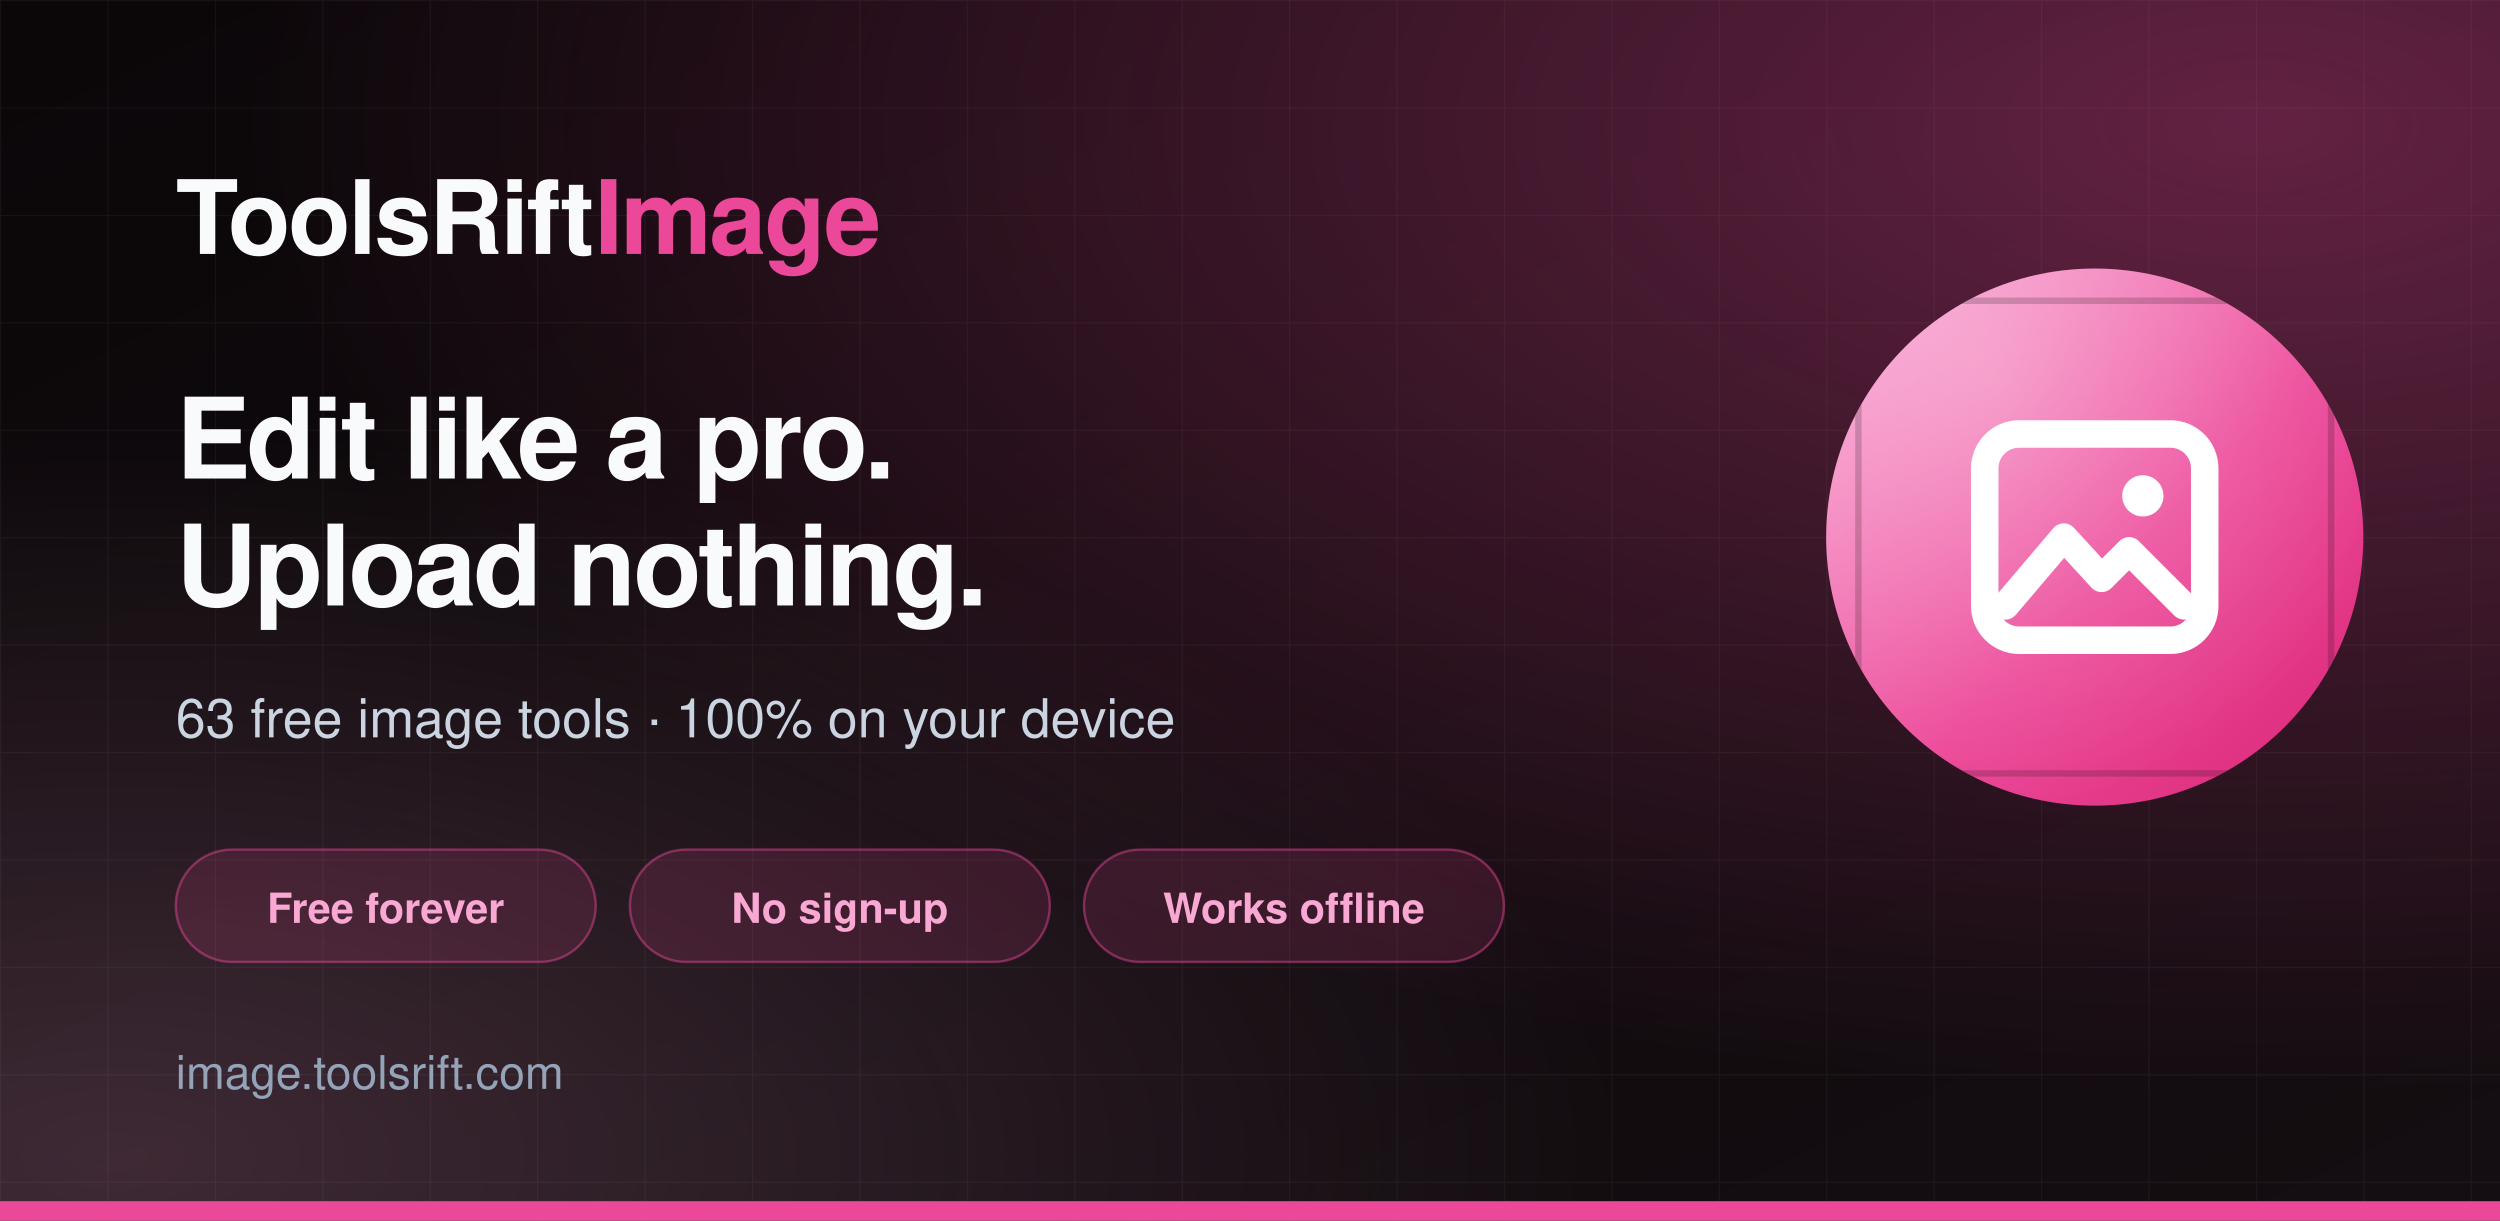
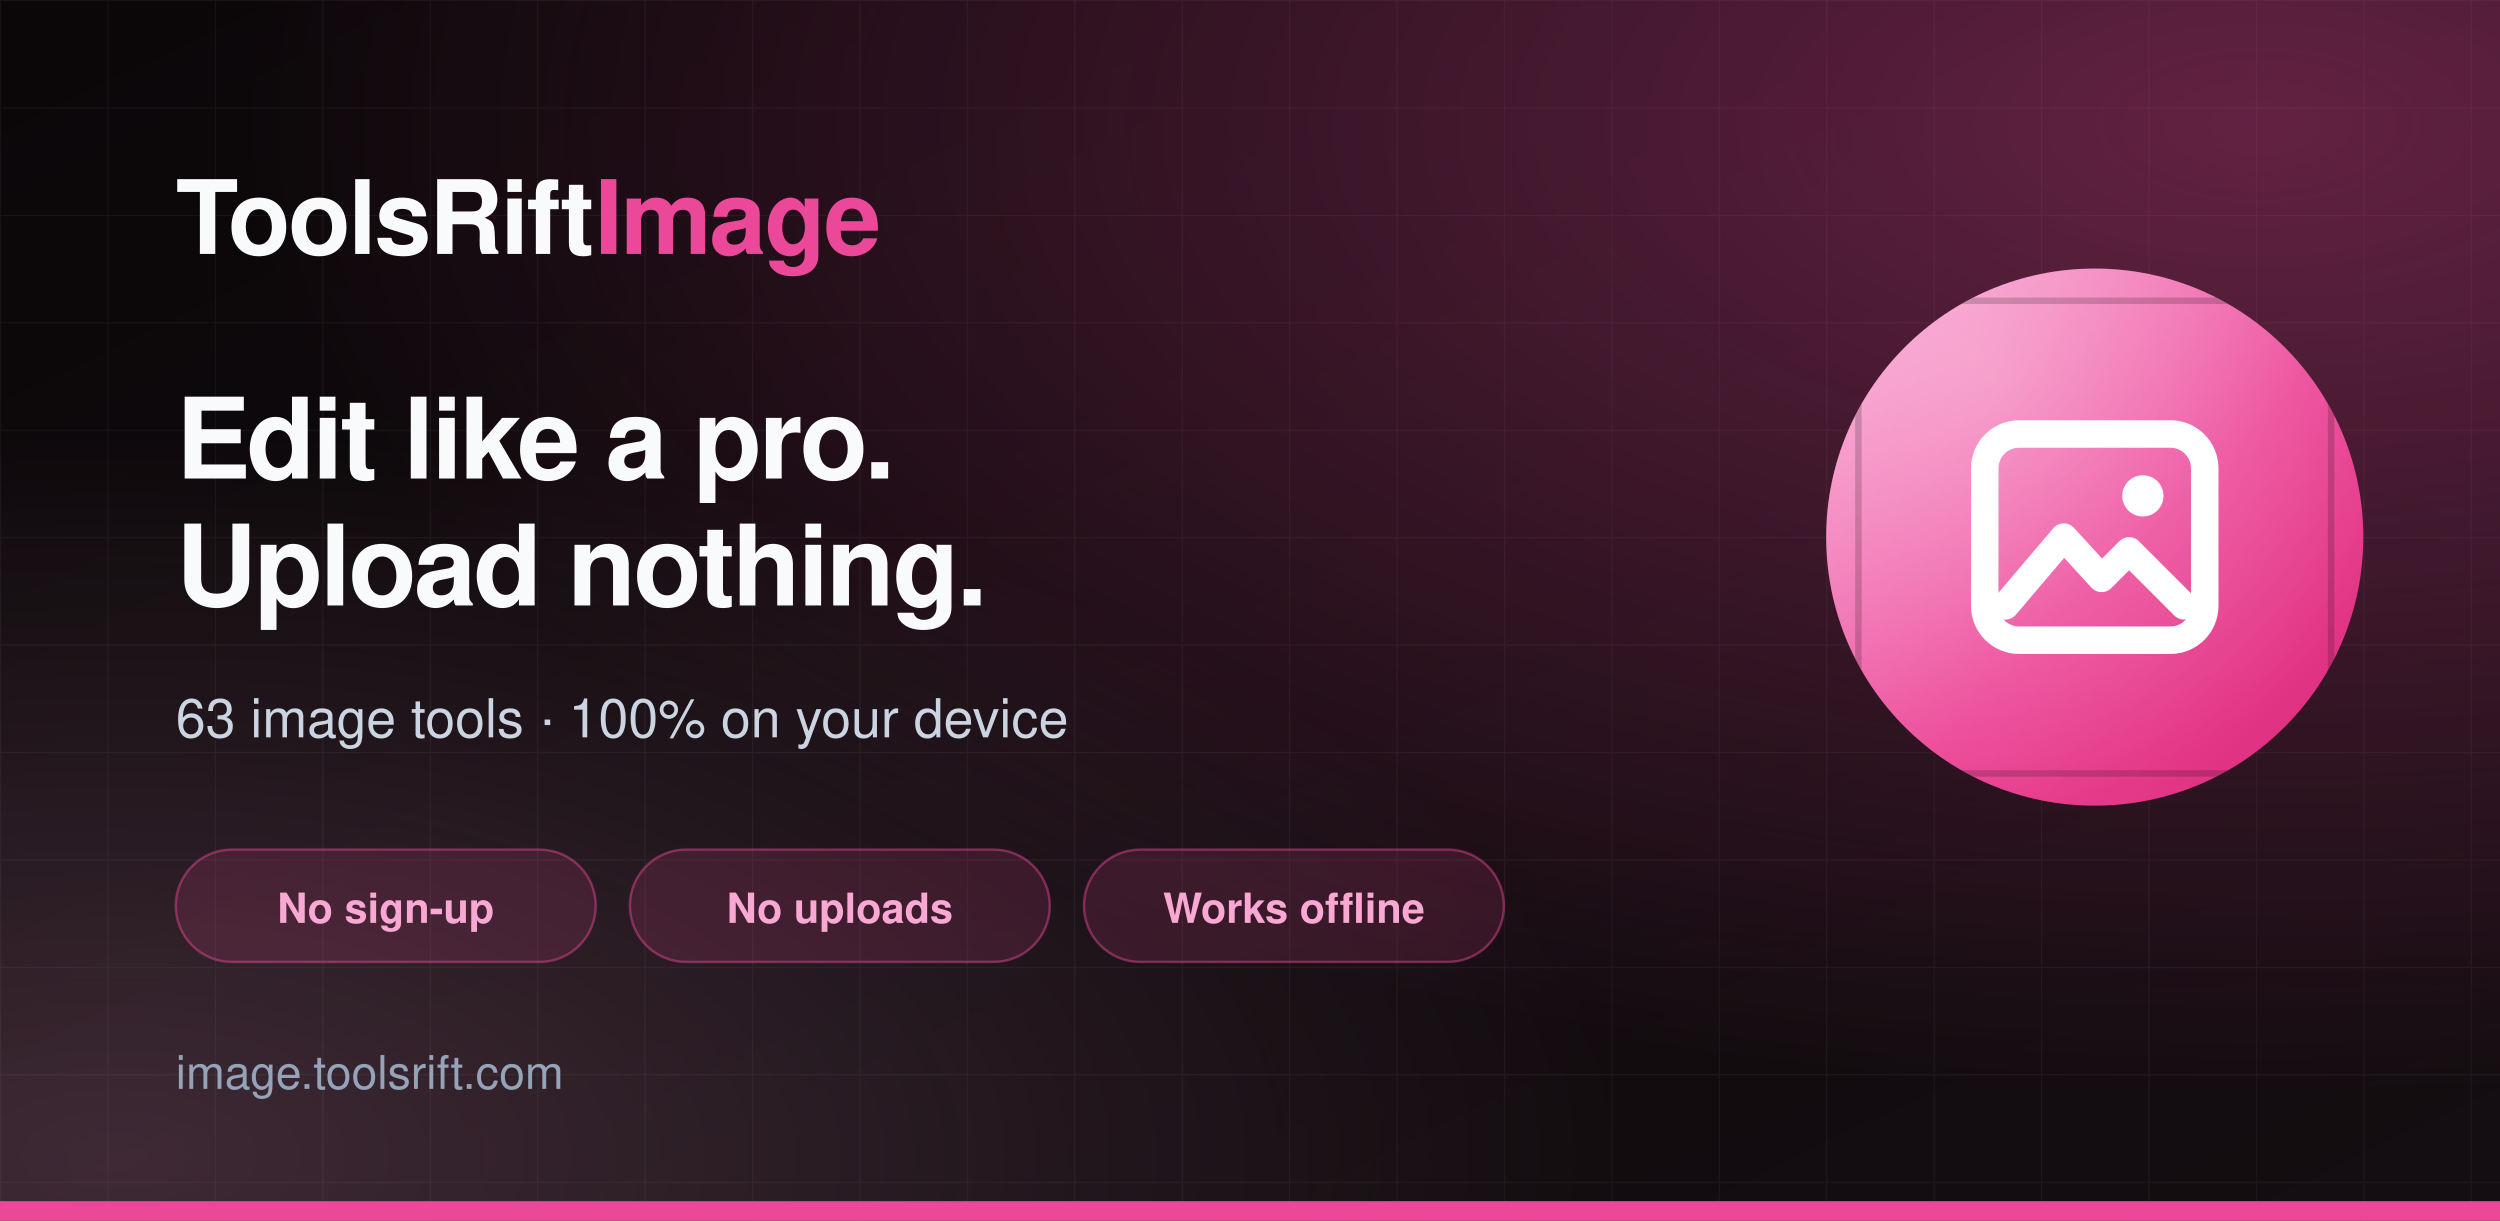
<svg xmlns="http://www.w3.org/2000/svg" viewBox="0 0 1024 500" width="1024" height="500">
  <defs>
    <linearGradient id="fbg" x1="0" y1="0" x2="1" y2="1">
      <stop offset="0" stop-color="#0B0709" />
      <stop offset="1" stop-color="#140D11" />
    </linearGradient>
    <radialGradient id="fglow" cx="0.9" cy="0.1" r="0.8">
      <stop offset="0" stop-color="#EC4899" stop-opacity="0.38" />
      <stop offset="1" stop-color="#EC4899" stop-opacity="0" />
    </radialGradient>
    <radialGradient id="fglow2" cx="0.05" cy="0.95" r="0.6">
      <stop offset="0" stop-color="#F9A8D4" stop-opacity="0.2" />
      <stop offset="1" stop-color="#F9A8D4" stop-opacity="0" />
    </radialGradient>
    <pattern id="fgrid" width="44" height="44" patternUnits="userSpaceOnUse">
      <path d="M44 0H0v44" fill="none" stroke="#fff" stroke-opacity="0.045" />
    </pattern>
  </defs>
  <rect width="1024" height="500" fill="url(#fbg)" />
  <rect width="1024" height="500" fill="url(#fgrid)" />
  <rect width="1024" height="500" fill="url(#fglow)" />
  <rect width="1024" height="500" fill="url(#fglow2)" />
  <g transform="translate(748 110)">
    <defs>
      <linearGradient id="fg-g" x1="0" y1="0" x2="1" y2="1">
        <stop offset="0" stop-color="#F9A8D4" />
        <stop offset="0.55" stop-color="#EC4899" />
        <stop offset="1" stop-color="#DB2777" />
      </linearGradient>
      <radialGradient id="fg-hl" cx="0.3" cy="0.2" r="0.8">
        <stop offset="0" stop-color="#fff" stop-opacity="0.28" />
        <stop offset="1" stop-color="#fff" stop-opacity="0" />
      </radialGradient>
      <clipPath id="fg-c">
        <circle cx="110" cy="110" r="110" />
      </clipPath>
    </defs>
    <g clip-path="url(#fg-c)">
      <rect width="220" height="220" fill="url(#fg-g)" />
      <rect width="220" height="220" fill="url(#fg-hl)" />
      <rect x="13.2" y="13.2" width="193.6" height="193.6" rx="35.2" fill="none" stroke="#0B0709" stroke-opacity="0.18" stroke-width="2.64" />
    </g>
    <g transform="translate(39.60 39.60) scale(1.408)" color="#ffffff">
      <rect x="18" y="20" width="64" height="60" rx="10" fill="none" stroke="currentColor" stroke-width="8" stroke-linecap="round" stroke-linejoin="round" />
      <circle cx="64" cy="38" r="6" fill="currentColor" />
      <path d="M24 70l17-20 11 12 8-8 16 16" fill="none" stroke="currentColor" stroke-width="8" stroke-linecap="round" stroke-linejoin="round" />
    </g>
  </g>
  <text x="72" y="104" font-family="Sora, 'Segoe UI', system-ui, -apple-system, Helvetica, Arial, sans-serif" font-weight="800" font-size="42" letter-spacing="-1" fill="#F8FAFC">ToolsRift<tspan fill="#EC4899"> Image</tspan>
  </text>
  <text x="72" y="196" font-family="Sora, 'Segoe UI', system-ui, -apple-system, Helvetica, Arial, sans-serif" font-weight="800" font-size="46" letter-spacing="-1.2" fill="#F8FAFC">Edit like a pro.</text>
  <text x="72" y="248" font-family="Sora, 'Segoe UI', system-ui, -apple-system, Helvetica, Arial, sans-serif" font-weight="800" font-size="46" letter-spacing="-1.2" fill="#F8FAFC">Upload nothing.</text>
-   <text x="72" y="302" font-family="Sora, 'Segoe UI', system-ui, -apple-system, Helvetica, Arial, sans-serif" font-weight="500" font-size="22" fill="#CBD5E1">63 free image tools · 100% on your device</text>
+   <text x="72" y="302" font-family="Sora, 'Segoe UI', system-ui, -apple-system, Helvetica, Arial, sans-serif" font-weight="500" font-size="22" fill="#CBD5E1">63 image tools · 100% on your device</text>
  <g transform="translate(72 348)">
    <rect x="0" y="0" width="172" height="46" rx="23" fill="#EC4899" fill-opacity="0.14" stroke="#EC4899" stroke-opacity="0.45" />
-     <text x="86" y="30" text-anchor="middle" font-family="Sora, 'Segoe UI', system-ui, -apple-system, Helvetica, Arial, sans-serif" font-weight="700" font-size="17" fill="#F9A8D4">Free forever</text>
+     <text x="86" y="30" text-anchor="middle" font-family="Sora, 'Segoe UI', system-ui, -apple-system, Helvetica, Arial, sans-serif" font-weight="700" font-size="17" fill="#F9A8D4">No sign-up</text>
    <rect x="186" y="0" width="172" height="46" rx="23" fill="#EC4899" fill-opacity="0.14" stroke="#EC4899" stroke-opacity="0.45" />
-     <text x="272" y="30" text-anchor="middle" font-family="Sora, 'Segoe UI', system-ui, -apple-system, Helvetica, Arial, sans-serif" font-weight="700" font-size="17" fill="#F9A8D4">No sign-up</text>
+     <text x="272" y="30" text-anchor="middle" font-family="Sora, 'Segoe UI', system-ui, -apple-system, Helvetica, Arial, sans-serif" font-weight="700" font-size="17" fill="#F9A8D4">No uploads</text>
    <rect x="372" y="0" width="172" height="46" rx="23" fill="#EC4899" fill-opacity="0.14" stroke="#EC4899" stroke-opacity="0.45" />
    <text x="458" y="30" text-anchor="middle" font-family="Sora, 'Segoe UI', system-ui, -apple-system, Helvetica, Arial, sans-serif" font-weight="700" font-size="17" fill="#F9A8D4">Works offline</text>
  </g>
  <text x="72" y="446" font-family="Sora, 'Segoe UI', system-ui, -apple-system, Helvetica, Arial, sans-serif" font-weight="500" font-size="19" fill="#94A3B8">image.toolsrift.com</text>
  <rect x="0" y="492" width="1024" height="8" fill="#EC4899" />
</svg>
